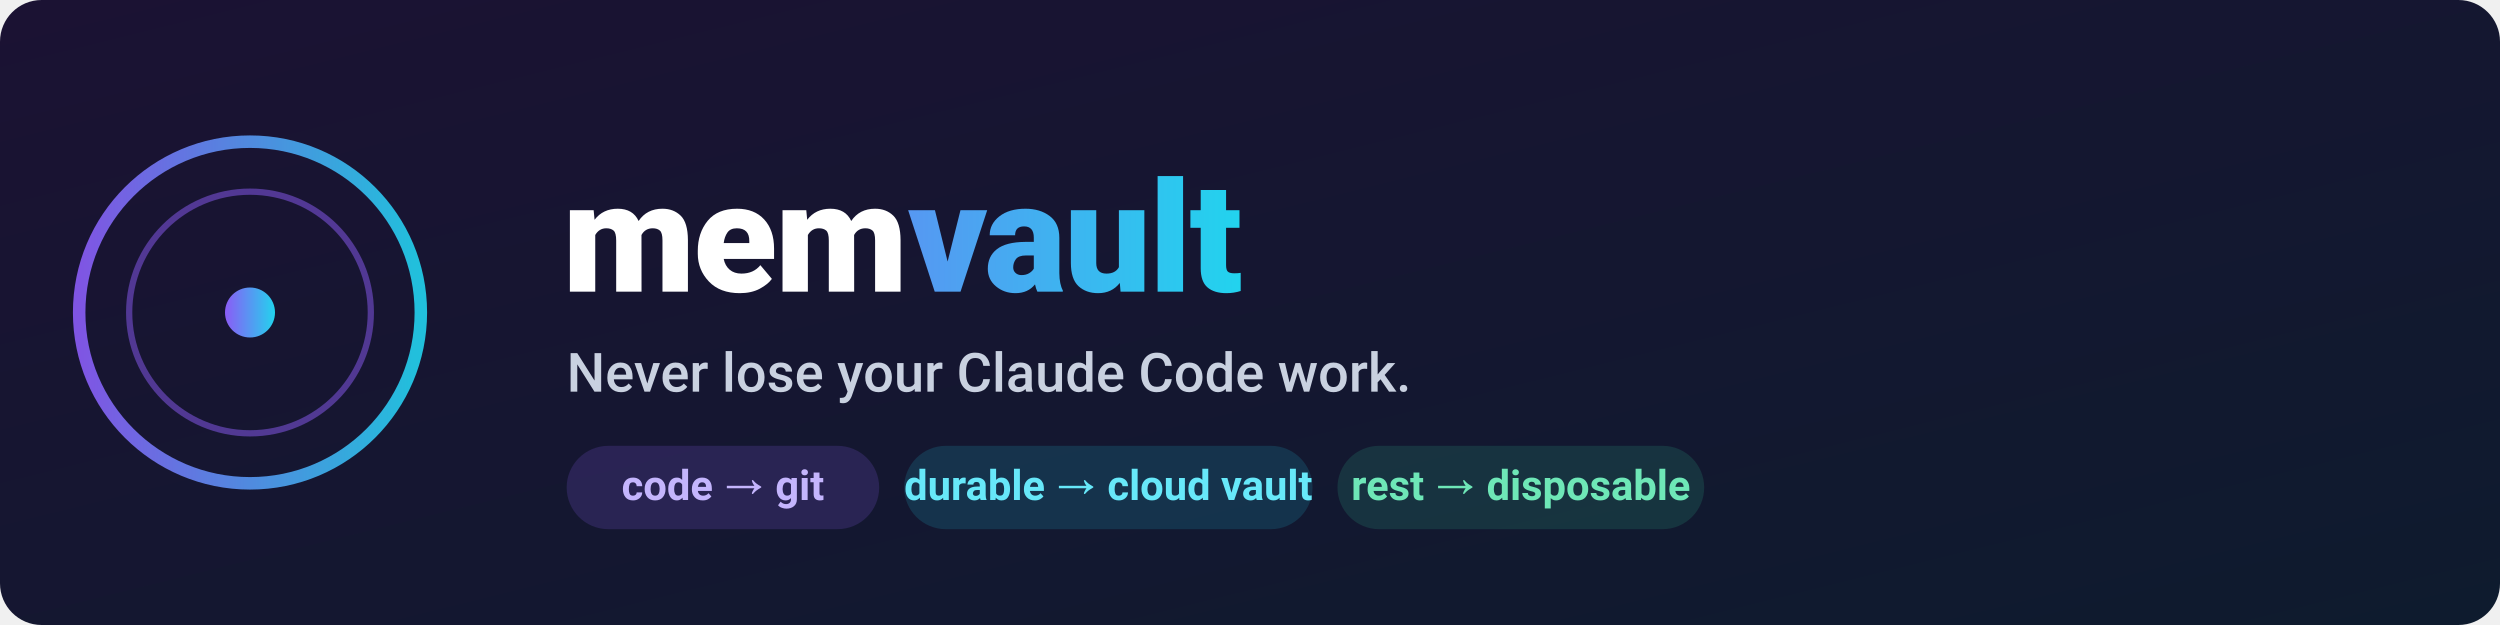
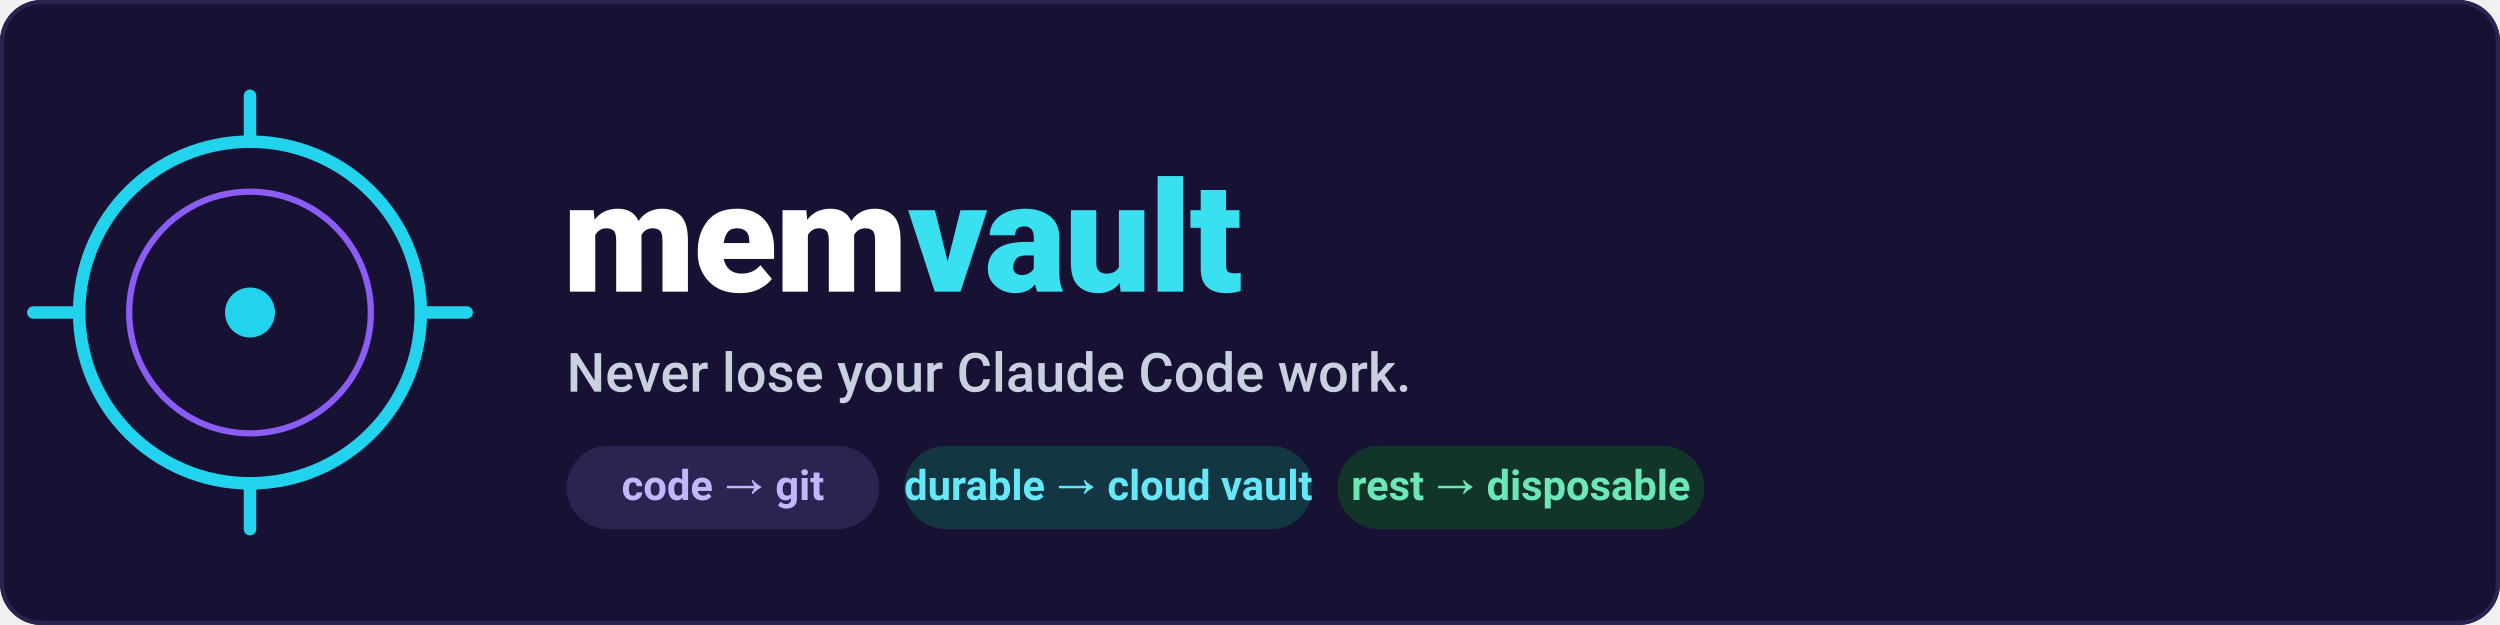
<svg xmlns="http://www.w3.org/2000/svg" viewBox="0 0 1200 300" width="1200" height="300" font-family="-apple-system, Segoe UI, Roboto, Helvetica, Arial, sans-serif">
-   <defs>
-     <linearGradient id="bg" x1="0" y1="0" x2="1" y2="1">
-       <stop offset="0" stop-color="#1b1233" />
-       <stop offset="1" stop-color="#0e1b2e" />
-     </linearGradient>
-     <linearGradient id="accent" x1="0" y1="0" x2="1" y2="0">
-       <stop offset="0" stop-color="#8b5cf6" />
-       <stop offset="1" stop-color="#22d3ee" />
-     </linearGradient>
-   </defs>
-   <rect width="1200" height="300" rx="20" fill="url(#bg)" />
+   <rect width="1200" height="300" rx="20" fill="#171233" />
+   <rect x="1" y="1" width="1198" height="298" rx="19" fill="none" stroke="#2a2350" stroke-width="2" />
  <g transform="translate(120,150)">
-     <circle r="82" fill="none" stroke="url(#accent)" stroke-width="6" opacity="0.9" />
-     <circle r="58" fill="none" stroke="#8b5cf6" stroke-width="3" opacity="0.5" />
-     <g stroke="url(#accent)" stroke-width="6" stroke-linecap="round">
+     <circle r="82" fill="none" stroke="#22d3ee" stroke-width="6" />
+     <circle r="58" fill="none" stroke="#8b5cf6" stroke-width="3" />
+     <g stroke="#22d3ee" stroke-width="6" stroke-linecap="round">
      <line x1="0" y1="-82" x2="0" y2="-104" />
      <line x1="0" y1="82" x2="0" y2="104" />
      <line x1="-82" y1="0" x2="-104" y2="0" />
      <line x1="82" y1="0" x2="104" y2="0" />
    </g>
-     <circle r="12" fill="url(#accent)" />
+     <circle r="12" fill="#22d3ee" />
  </g>
-   <text x="270" y="140" font-size="74" font-weight="800" fill="#ffffff" letter-spacing="-1">mem<tspan fill="url(#accent)">vault</tspan>
+   <text x="270" y="140" font-size="74" font-weight="800" fill="#ffffff" letter-spacing="-1">mem<tspan fill="#38e0f0">vault</tspan>
  </text>
  <text x="272" y="188" font-size="26" font-weight="500" fill="#c9d1e0">Never lose your Claude Code work.</text>
  <g font-size="20" font-weight="600">
-     <rect x="272" y="214" width="150" height="40" rx="20" fill="#8b5cf6" opacity="0.18" />
+     <rect x="272" y="214" width="150" height="40" rx="20" fill="#2c2450" />
    <text x="347" y="240" fill="#c4b5fd" text-anchor="middle">code → git</text>
-     <rect x="434" y="214" width="196" height="40" rx="20" fill="#22d3ee" opacity="0.15" />
+     <rect x="434" y="214" width="196" height="40" rx="20" fill="#123642" />
    <text x="532" y="240" fill="#67e8f9" text-anchor="middle">durable → cloud vault</text>
-     <rect x="642" y="214" width="176" height="40" rx="20" fill="#34d399" opacity="0.15" />
+     <rect x="642" y="214" width="176" height="40" rx="20" fill="#12352a" />
    <text x="730" y="240" fill="#6ee7b7" text-anchor="middle">rest → disposable</text>
  </g>
</svg>
